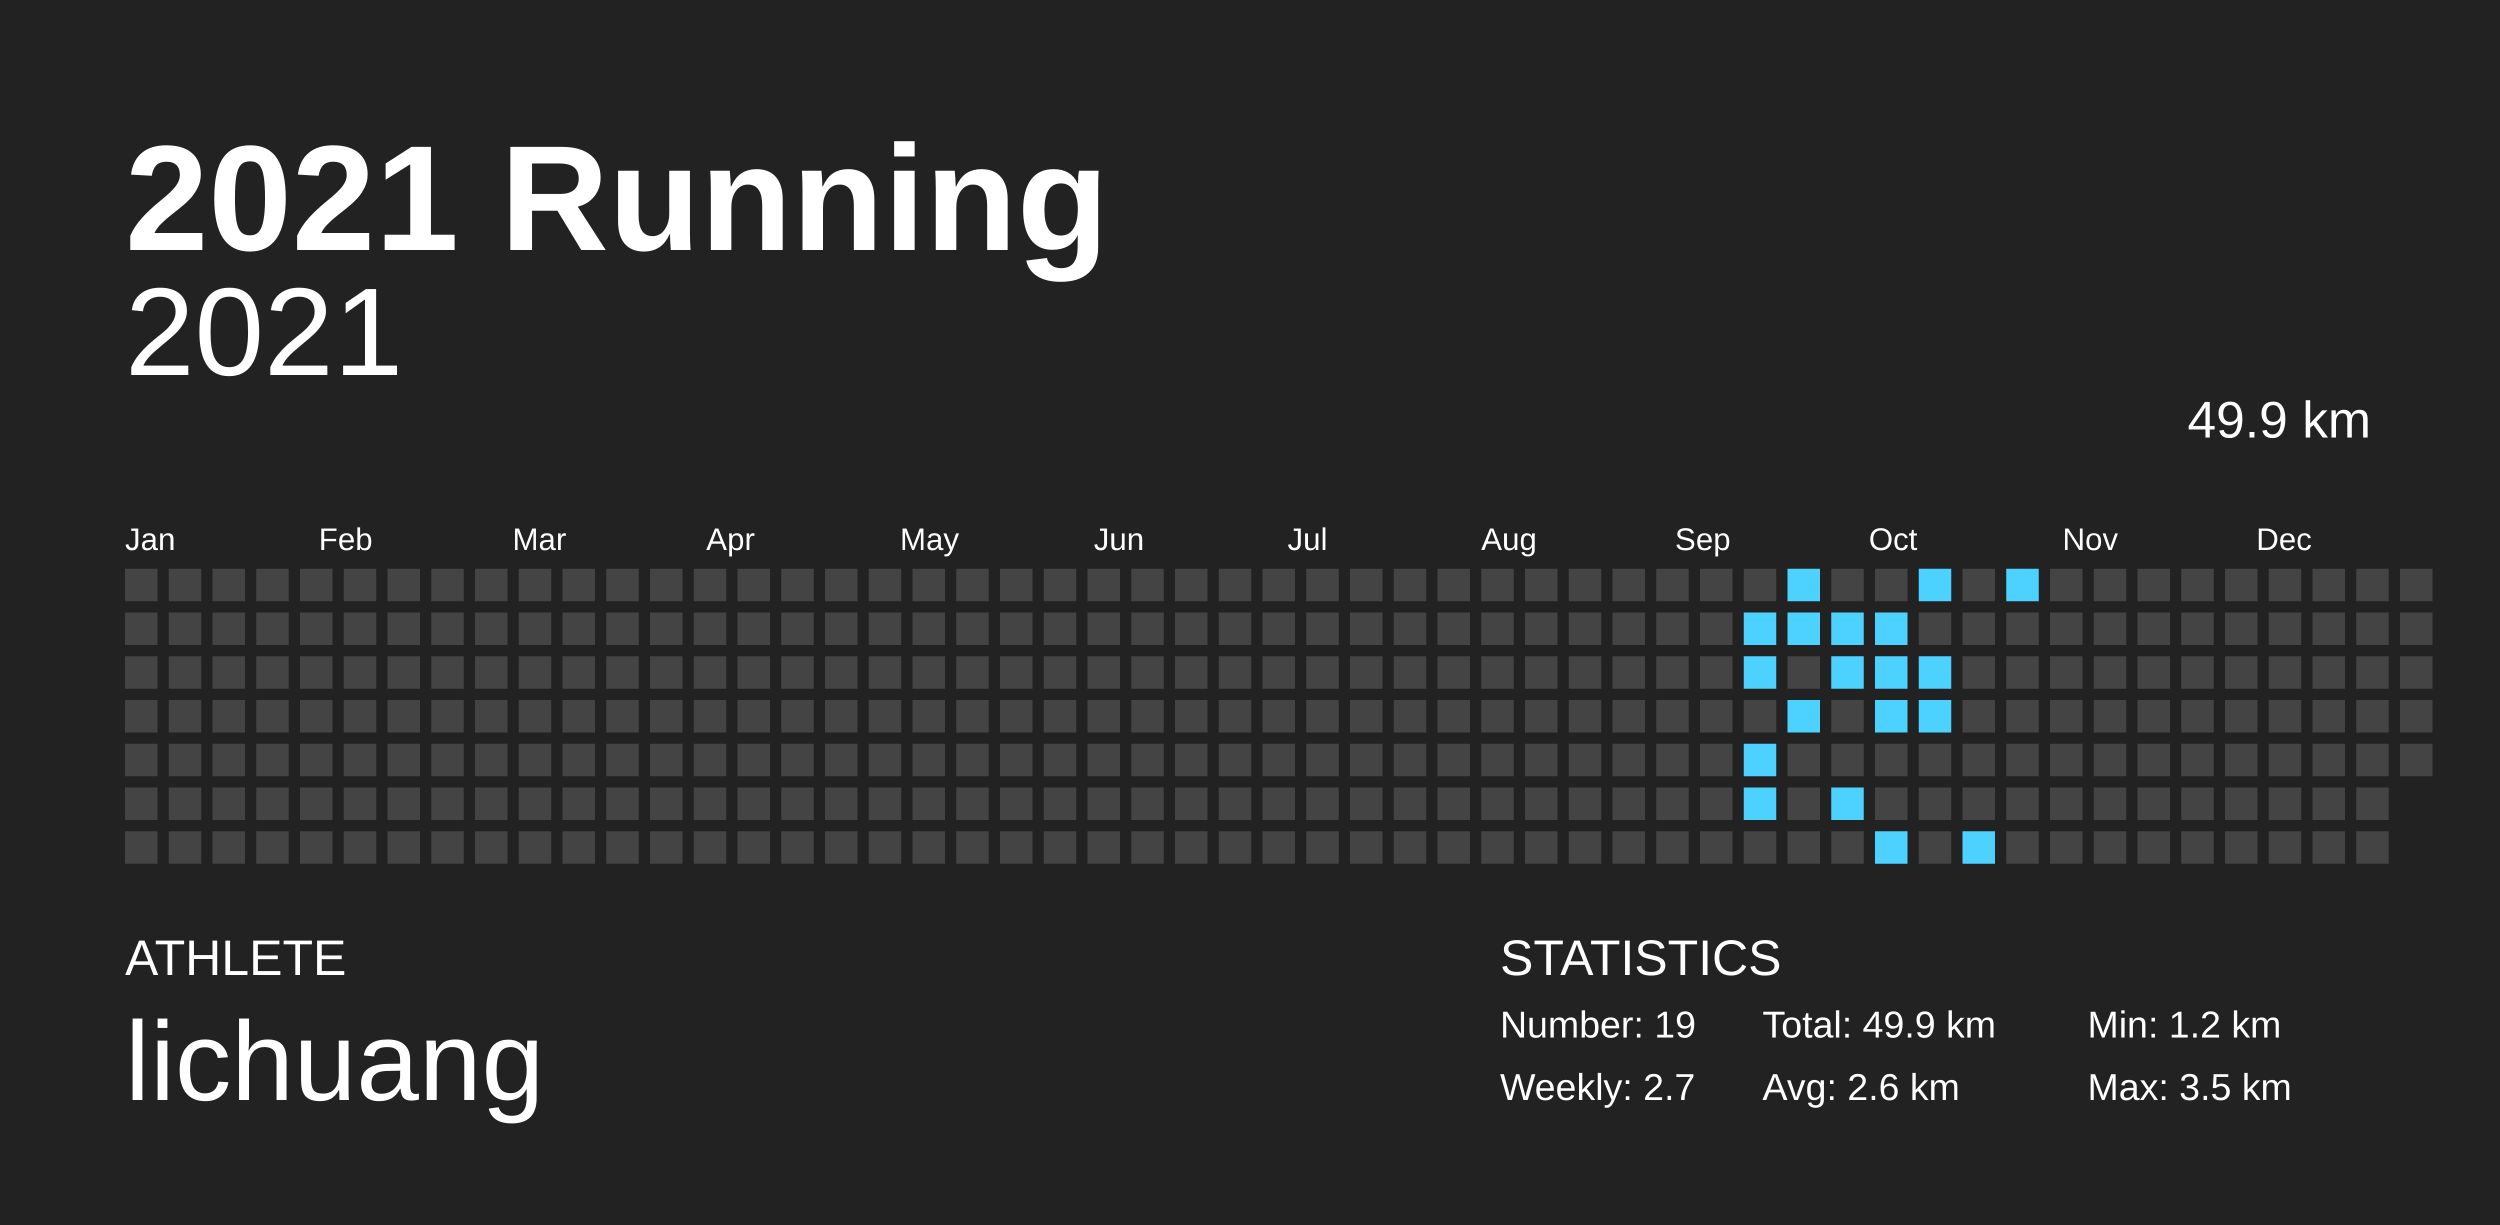
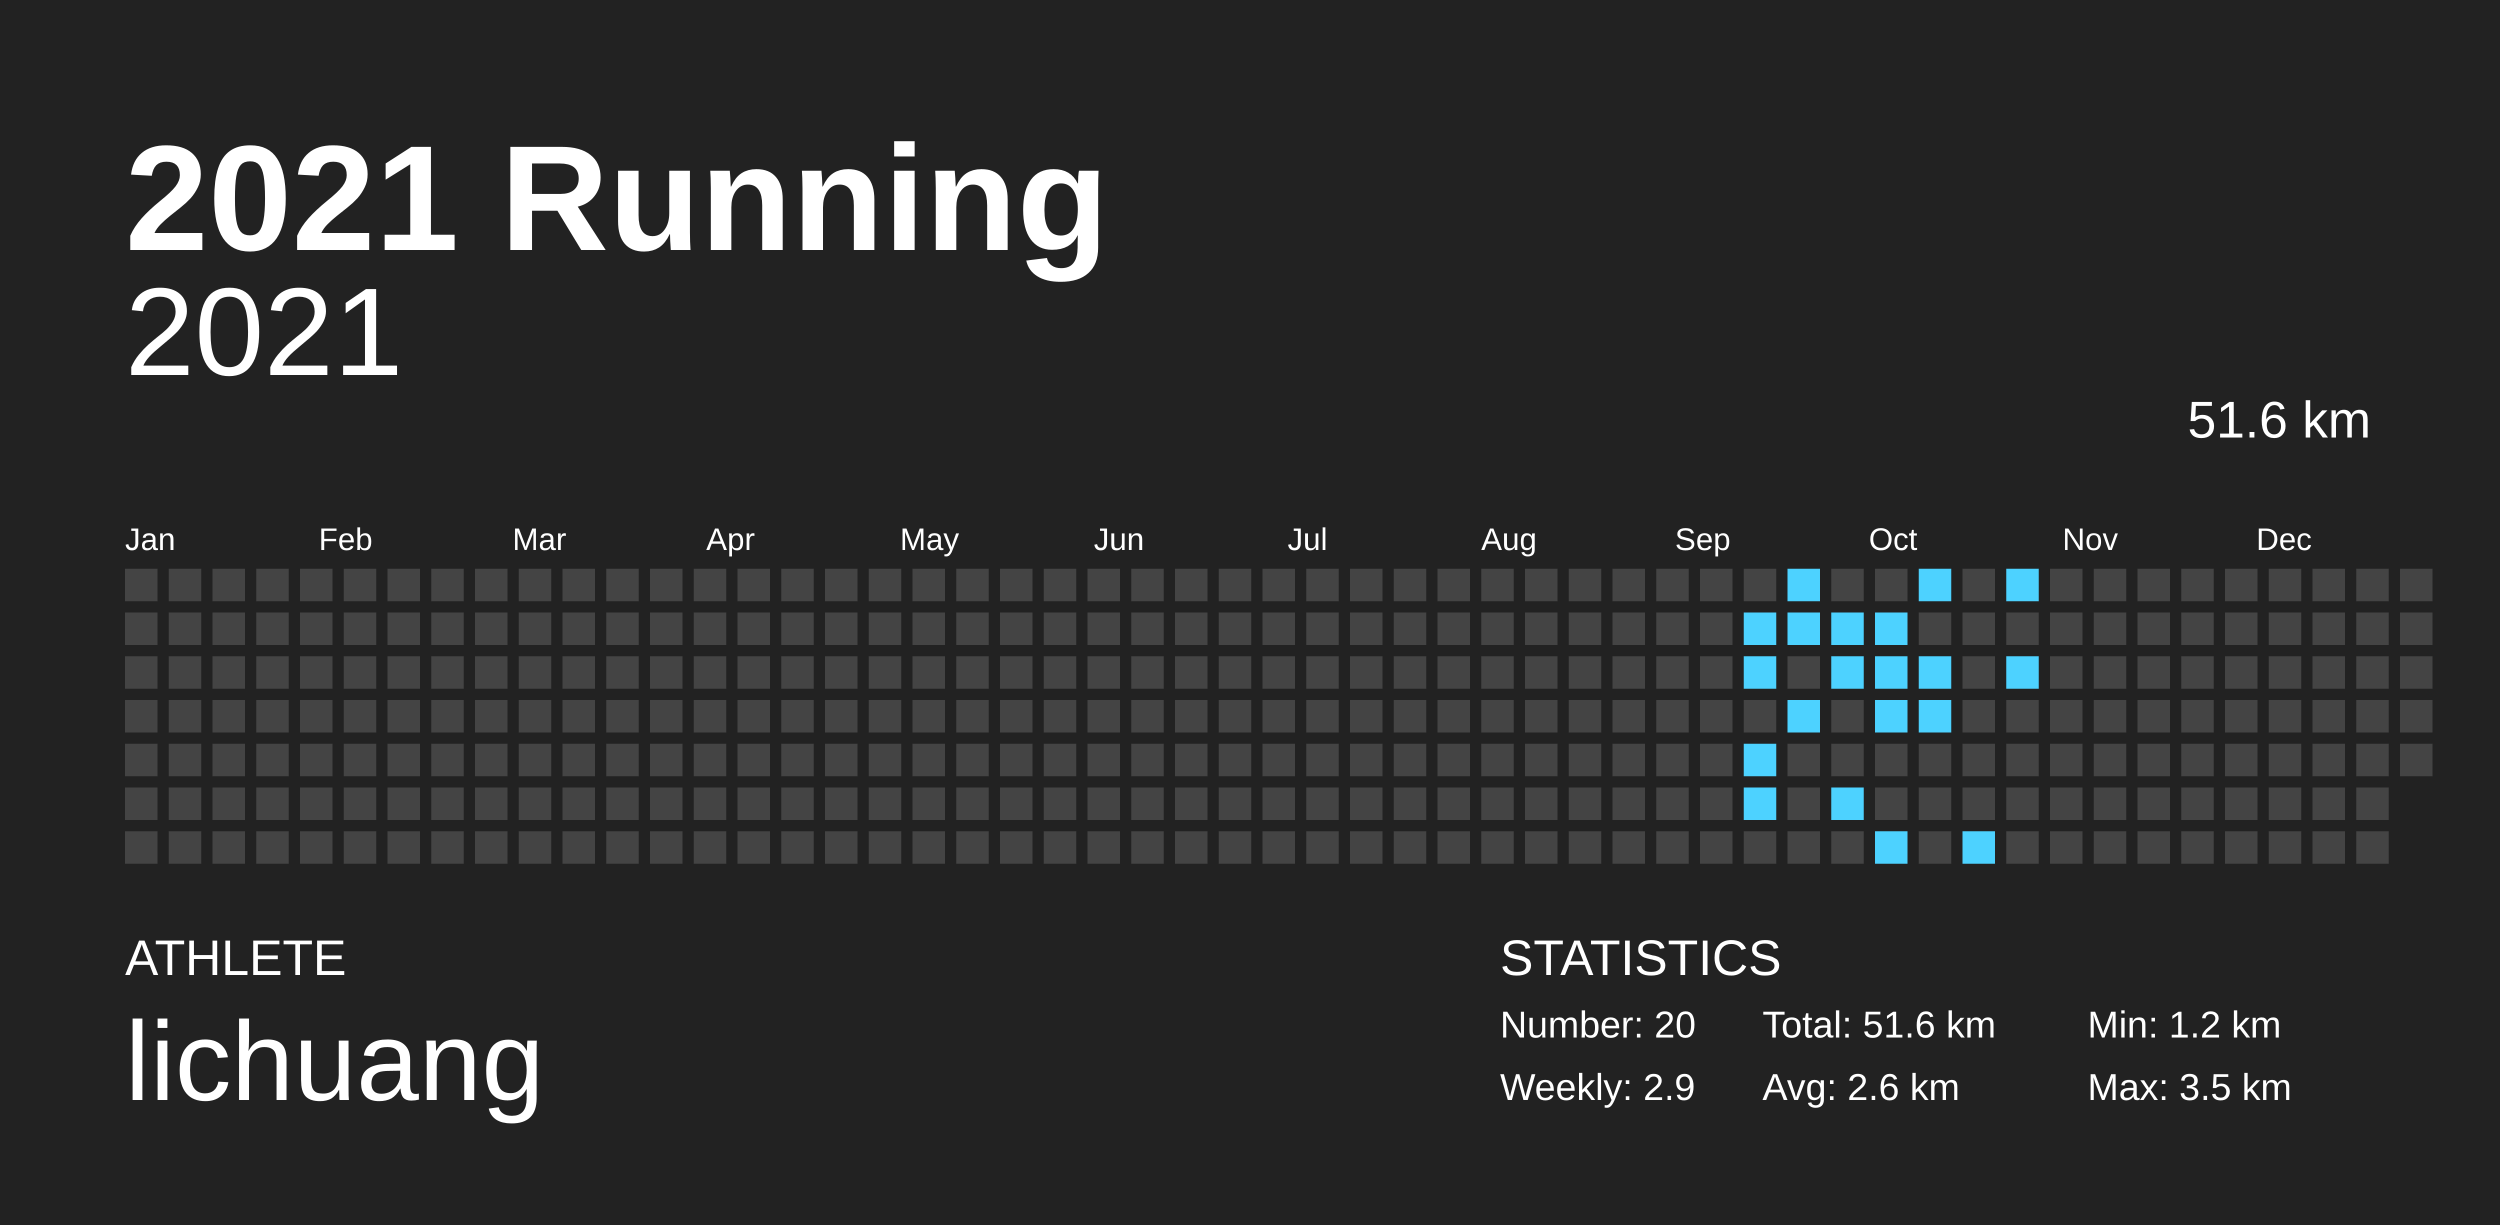
<svg xmlns="http://www.w3.org/2000/svg" baseProfile="full" height="98mm" version="1.1" viewBox="0,0,200,98" width="200mm">
  <defs />
  <rect fill="#222222" height="98" width="200" x="0" y="0" />
  <text fill="#FFFFFF" style="font-size:12px; font-family:Arial; font-weight:bold;" x="10" y="20">2021 Running</text>
  <text fill="#FFFFFF" style="font-size:4px; font-family:Arial" x="10" y="78">ATHLETE</text>
  <text fill="#FFFFFF" style="font-size:9px; font-family:Arial" x="10" y="88">lichuang</text>
  <text fill="#FFFFFF" style="font-size:4px; font-family:Arial" x="120" y="78">STATISTICS</text>
-   <text fill="#FFFFFF" style="font-size:3px; font-family:Arial" x="120" y="83">Number: 19</text>
-   <text fill="#FFFFFF" style="font-size:3px; font-family:Arial" x="120" y="88">Weekly: 2.7</text>
-   <text fill="#FFFFFF" style="font-size:3px; font-family:Arial" x="141" y="83">Total: 49.9 km</text>
+   <text fill="#FFFFFF" style="font-size:3px; font-family:Arial" x="120" y="83">Number: 20</text>
+   <text fill="#FFFFFF" style="font-size:3px; font-family:Arial" x="120" y="88">Weekly: 2.9</text>
+   <text fill="#FFFFFF" style="font-size:3px; font-family:Arial" x="141" y="83">Total: 51.6 km</text>
  <text fill="#FFFFFF" style="font-size:3px; font-family:Arial" x="141" y="88">Avg: 2.6 km</text>
  <text fill="#FFFFFF" style="font-size:3px; font-family:Arial" x="167" y="83">Min: 1.2 km</text>
  <text fill="#FFFFFF" style="font-size:3px; font-family:Arial" x="167" y="88">Max: 3.5 km</text>
  <text alignment-baseline="hanging" fill="#FFFFFF" style="font-size:10.0px; font-family:Arial;" x="10" y="30">2021</text>
-   <text alignment-baseline="hanging" fill="#FFFFFF" style="font-size:4.125px; font-family:Arial;" x="175" y="35">49.9 km</text>
+   <text alignment-baseline="hanging" fill="#FFFFFF" style="font-size:4.125px; font-family:Arial;" x="175" y="35">51.6 km</text>
  <text fill="#FFFFFF" style="font-size:2.5px; font-family:Arial" x="10.0" y="44">Jan</text>
  <text fill="#FFFFFF" style="font-size:2.5px; font-family:Arial" x="25.5" y="44">Feb</text>
  <text fill="#FFFFFF" style="font-size:2.5px; font-family:Arial" x="41.0" y="44">Mar</text>
  <text fill="#FFFFFF" style="font-size:2.5px; font-family:Arial" x="56.5" y="44">Apr</text>
  <text fill="#FFFFFF" style="font-size:2.5px; font-family:Arial" x="72.0" y="44">May</text>
  <text fill="#FFFFFF" style="font-size:2.5px; font-family:Arial" x="87.5" y="44">Jun</text>
  <text fill="#FFFFFF" style="font-size:2.5px; font-family:Arial" x="103.0" y="44">Jul</text>
  <text fill="#FFFFFF" style="font-size:2.5px; font-family:Arial" x="118.5" y="44">Aug</text>
  <text fill="#FFFFFF" style="font-size:2.5px; font-family:Arial" x="134.0" y="44">Sep</text>
  <text fill="#FFFFFF" style="font-size:2.5px; font-family:Arial" x="149.5" y="44">Oct</text>
  <text fill="#FFFFFF" style="font-size:2.5px; font-family:Arial" x="165.0" y="44">Nov</text>
  <text fill="#FFFFFF" style="font-size:2.5px; font-family:Arial" x="180.5" y="44">Dec</text>
  <rect fill="#444444" height="2.6" width="2.6" x="10.0" y="45.5" />
  <rect fill="#444444" height="2.6" width="2.6" x="10.0" y="49.0" />
  <rect fill="#444444" height="2.6" width="2.6" x="10.0" y="52.5" />
  <rect fill="#444444" height="2.6" width="2.6" x="10.0" y="56.0" />
  <rect fill="#444444" height="2.6" width="2.6" x="10.0" y="59.5" />
  <rect fill="#444444" height="2.6" width="2.6" x="10.0" y="63.0" />
  <rect fill="#444444" height="2.6" width="2.6" x="10.0" y="66.5" />
  <rect fill="#444444" height="2.6" width="2.6" x="13.5" y="45.5" />
  <rect fill="#444444" height="2.6" width="2.6" x="13.5" y="49.0" />
  <rect fill="#444444" height="2.6" width="2.6" x="13.5" y="52.5" />
  <rect fill="#444444" height="2.6" width="2.6" x="13.5" y="56.0" />
  <rect fill="#444444" height="2.6" width="2.6" x="13.5" y="59.5" />
  <rect fill="#444444" height="2.6" width="2.6" x="13.5" y="63.0" />
  <rect fill="#444444" height="2.6" width="2.6" x="13.5" y="66.5" />
  <rect fill="#444444" height="2.6" width="2.6" x="17.0" y="45.5" />
  <rect fill="#444444" height="2.6" width="2.6" x="17.0" y="49.0" />
  <rect fill="#444444" height="2.6" width="2.6" x="17.0" y="52.5" />
  <rect fill="#444444" height="2.6" width="2.6" x="17.0" y="56.0" />
  <rect fill="#444444" height="2.6" width="2.6" x="17.0" y="59.5" />
  <rect fill="#444444" height="2.6" width="2.6" x="17.0" y="63.0" />
  <rect fill="#444444" height="2.6" width="2.6" x="17.0" y="66.5" />
  <rect fill="#444444" height="2.6" width="2.6" x="20.5" y="45.5" />
  <rect fill="#444444" height="2.6" width="2.6" x="20.5" y="49.0" />
  <rect fill="#444444" height="2.6" width="2.6" x="20.5" y="52.5" />
  <rect fill="#444444" height="2.6" width="2.6" x="20.5" y="56.0" />
  <rect fill="#444444" height="2.6" width="2.6" x="20.5" y="59.5" />
  <rect fill="#444444" height="2.6" width="2.6" x="20.5" y="63.0" />
  <rect fill="#444444" height="2.6" width="2.6" x="20.5" y="66.5" />
  <rect fill="#444444" height="2.6" width="2.6" x="24.0" y="45.5" />
  <rect fill="#444444" height="2.6" width="2.6" x="24.0" y="49.0" />
  <rect fill="#444444" height="2.6" width="2.6" x="24.0" y="52.5" />
  <rect fill="#444444" height="2.6" width="2.6" x="24.0" y="56.0" />
  <rect fill="#444444" height="2.6" width="2.6" x="24.0" y="59.5" />
  <rect fill="#444444" height="2.6" width="2.6" x="24.0" y="63.0" />
  <rect fill="#444444" height="2.6" width="2.6" x="24.0" y="66.5" />
  <rect fill="#444444" height="2.6" width="2.6" x="27.5" y="45.5" />
  <rect fill="#444444" height="2.6" width="2.6" x="27.5" y="49.0" />
  <rect fill="#444444" height="2.6" width="2.6" x="27.5" y="52.5" />
  <rect fill="#444444" height="2.6" width="2.6" x="27.5" y="56.0" />
  <rect fill="#444444" height="2.6" width="2.6" x="27.5" y="59.5" />
  <rect fill="#444444" height="2.6" width="2.6" x="27.5" y="63.0" />
  <rect fill="#444444" height="2.6" width="2.6" x="27.5" y="66.5" />
  <rect fill="#444444" height="2.6" width="2.6" x="31.0" y="45.5" />
  <rect fill="#444444" height="2.6" width="2.6" x="31.0" y="49.0" />
  <rect fill="#444444" height="2.6" width="2.6" x="31.0" y="52.5" />
  <rect fill="#444444" height="2.6" width="2.6" x="31.0" y="56.0" />
  <rect fill="#444444" height="2.6" width="2.6" x="31.0" y="59.5" />
  <rect fill="#444444" height="2.6" width="2.6" x="31.0" y="63.0" />
  <rect fill="#444444" height="2.6" width="2.6" x="31.0" y="66.5" />
  <rect fill="#444444" height="2.6" width="2.6" x="34.5" y="45.5" />
  <rect fill="#444444" height="2.6" width="2.6" x="34.5" y="49.0" />
  <rect fill="#444444" height="2.6" width="2.6" x="34.5" y="52.5" />
  <rect fill="#444444" height="2.6" width="2.6" x="34.5" y="56.0" />
  <rect fill="#444444" height="2.6" width="2.6" x="34.5" y="59.5" />
  <rect fill="#444444" height="2.6" width="2.6" x="34.5" y="63.0" />
  <rect fill="#444444" height="2.6" width="2.6" x="34.5" y="66.5" />
  <rect fill="#444444" height="2.6" width="2.6" x="38.0" y="45.5" />
  <rect fill="#444444" height="2.6" width="2.6" x="38.0" y="49.0" />
  <rect fill="#444444" height="2.6" width="2.6" x="38.0" y="52.5" />
  <rect fill="#444444" height="2.6" width="2.6" x="38.0" y="56.0" />
  <rect fill="#444444" height="2.6" width="2.6" x="38.0" y="59.5" />
  <rect fill="#444444" height="2.6" width="2.6" x="38.0" y="63.0" />
  <rect fill="#444444" height="2.6" width="2.6" x="38.0" y="66.5" />
  <rect fill="#444444" height="2.6" width="2.6" x="41.5" y="45.5" />
  <rect fill="#444444" height="2.6" width="2.6" x="41.5" y="49.0" />
  <rect fill="#444444" height="2.6" width="2.6" x="41.5" y="52.5" />
  <rect fill="#444444" height="2.6" width="2.6" x="41.5" y="56.0" />
  <rect fill="#444444" height="2.6" width="2.6" x="41.5" y="59.5" />
  <rect fill="#444444" height="2.6" width="2.6" x="41.5" y="63.0" />
  <rect fill="#444444" height="2.6" width="2.6" x="41.5" y="66.5" />
  <rect fill="#444444" height="2.6" width="2.6" x="45.0" y="45.5" />
  <rect fill="#444444" height="2.6" width="2.6" x="45.0" y="49.0" />
  <rect fill="#444444" height="2.6" width="2.6" x="45.0" y="52.5" />
  <rect fill="#444444" height="2.6" width="2.6" x="45.0" y="56.0" />
  <rect fill="#444444" height="2.6" width="2.6" x="45.0" y="59.5" />
  <rect fill="#444444" height="2.6" width="2.6" x="45.0" y="63.0" />
  <rect fill="#444444" height="2.6" width="2.6" x="45.0" y="66.5" />
  <rect fill="#444444" height="2.6" width="2.6" x="48.5" y="45.5" />
  <rect fill="#444444" height="2.6" width="2.6" x="48.5" y="49.0" />
  <rect fill="#444444" height="2.6" width="2.6" x="48.5" y="52.5" />
  <rect fill="#444444" height="2.6" width="2.6" x="48.5" y="56.0" />
  <rect fill="#444444" height="2.6" width="2.6" x="48.5" y="59.5" />
  <rect fill="#444444" height="2.6" width="2.6" x="48.5" y="63.0" />
  <rect fill="#444444" height="2.6" width="2.6" x="48.5" y="66.5" />
  <rect fill="#444444" height="2.6" width="2.6" x="52.0" y="45.5" />
  <rect fill="#444444" height="2.6" width="2.6" x="52.0" y="49.0" />
  <rect fill="#444444" height="2.6" width="2.6" x="52.0" y="52.5" />
  <rect fill="#444444" height="2.6" width="2.6" x="52.0" y="56.0" />
  <rect fill="#444444" height="2.6" width="2.6" x="52.0" y="59.5" />
  <rect fill="#444444" height="2.6" width="2.6" x="52.0" y="63.0" />
  <rect fill="#444444" height="2.6" width="2.6" x="52.0" y="66.5" />
  <rect fill="#444444" height="2.6" width="2.6" x="55.5" y="45.5" />
  <rect fill="#444444" height="2.6" width="2.6" x="55.5" y="49.0" />
  <rect fill="#444444" height="2.6" width="2.6" x="55.5" y="52.5" />
  <rect fill="#444444" height="2.6" width="2.6" x="55.5" y="56.0" />
  <rect fill="#444444" height="2.6" width="2.6" x="55.5" y="59.5" />
  <rect fill="#444444" height="2.6" width="2.6" x="55.5" y="63.0" />
  <rect fill="#444444" height="2.6" width="2.6" x="55.5" y="66.5" />
  <rect fill="#444444" height="2.6" width="2.6" x="59.0" y="45.5" />
  <rect fill="#444444" height="2.6" width="2.6" x="59.0" y="49.0" />
  <rect fill="#444444" height="2.6" width="2.6" x="59.0" y="52.5" />
  <rect fill="#444444" height="2.6" width="2.6" x="59.0" y="56.0" />
  <rect fill="#444444" height="2.6" width="2.6" x="59.0" y="59.5" />
  <rect fill="#444444" height="2.6" width="2.6" x="59.0" y="63.0" />
  <rect fill="#444444" height="2.6" width="2.6" x="59.0" y="66.5" />
  <rect fill="#444444" height="2.6" width="2.6" x="62.5" y="45.5" />
  <rect fill="#444444" height="2.6" width="2.6" x="62.5" y="49.0" />
  <rect fill="#444444" height="2.6" width="2.6" x="62.5" y="52.5" />
  <rect fill="#444444" height="2.6" width="2.6" x="62.5" y="56.0" />
  <rect fill="#444444" height="2.6" width="2.6" x="62.5" y="59.5" />
  <rect fill="#444444" height="2.6" width="2.6" x="62.5" y="63.0" />
  <rect fill="#444444" height="2.6" width="2.6" x="62.5" y="66.5" />
  <rect fill="#444444" height="2.6" width="2.6" x="66.0" y="45.5" />
  <rect fill="#444444" height="2.6" width="2.6" x="66.0" y="49.0" />
  <rect fill="#444444" height="2.6" width="2.6" x="66.0" y="52.5" />
  <rect fill="#444444" height="2.6" width="2.6" x="66.0" y="56.0" />
  <rect fill="#444444" height="2.6" width="2.6" x="66.0" y="59.5" />
  <rect fill="#444444" height="2.6" width="2.6" x="66.0" y="63.0" />
  <rect fill="#444444" height="2.6" width="2.6" x="66.0" y="66.5" />
  <rect fill="#444444" height="2.6" width="2.6" x="69.5" y="45.5" />
  <rect fill="#444444" height="2.6" width="2.6" x="69.5" y="49.0" />
  <rect fill="#444444" height="2.6" width="2.6" x="69.5" y="52.5" />
  <rect fill="#444444" height="2.6" width="2.6" x="69.5" y="56.0" />
  <rect fill="#444444" height="2.6" width="2.6" x="69.5" y="59.5" />
  <rect fill="#444444" height="2.6" width="2.6" x="69.5" y="63.0" />
  <rect fill="#444444" height="2.6" width="2.6" x="69.5" y="66.5" />
  <rect fill="#444444" height="2.6" width="2.6" x="73.0" y="45.5" />
  <rect fill="#444444" height="2.6" width="2.6" x="73.0" y="49.0" />
  <rect fill="#444444" height="2.6" width="2.6" x="73.0" y="52.5" />
  <rect fill="#444444" height="2.6" width="2.6" x="73.0" y="56.0" />
  <rect fill="#444444" height="2.6" width="2.6" x="73.0" y="59.5" />
  <rect fill="#444444" height="2.6" width="2.6" x="73.0" y="63.0" />
  <rect fill="#444444" height="2.6" width="2.6" x="73.0" y="66.5" />
  <rect fill="#444444" height="2.6" width="2.6" x="76.5" y="45.5" />
  <rect fill="#444444" height="2.6" width="2.6" x="76.5" y="49.0" />
  <rect fill="#444444" height="2.6" width="2.6" x="76.5" y="52.5" />
  <rect fill="#444444" height="2.6" width="2.6" x="76.5" y="56.0" />
  <rect fill="#444444" height="2.6" width="2.6" x="76.5" y="59.5" />
  <rect fill="#444444" height="2.6" width="2.6" x="76.5" y="63.0" />
  <rect fill="#444444" height="2.6" width="2.6" x="76.5" y="66.5" />
  <rect fill="#444444" height="2.6" width="2.6" x="80.0" y="45.5" />
  <rect fill="#444444" height="2.6" width="2.6" x="80.0" y="49.0" />
  <rect fill="#444444" height="2.6" width="2.6" x="80.0" y="52.5" />
  <rect fill="#444444" height="2.6" width="2.6" x="80.0" y="56.0" />
  <rect fill="#444444" height="2.6" width="2.6" x="80.0" y="59.5" />
  <rect fill="#444444" height="2.6" width="2.6" x="80.0" y="63.0" />
  <rect fill="#444444" height="2.6" width="2.6" x="80.0" y="66.5" />
  <rect fill="#444444" height="2.6" width="2.6" x="83.5" y="45.5" />
  <rect fill="#444444" height="2.6" width="2.6" x="83.5" y="49.0" />
  <rect fill="#444444" height="2.6" width="2.6" x="83.5" y="52.5" />
  <rect fill="#444444" height="2.6" width="2.6" x="83.5" y="56.0" />
  <rect fill="#444444" height="2.6" width="2.6" x="83.5" y="59.5" />
  <rect fill="#444444" height="2.6" width="2.6" x="83.5" y="63.0" />
  <rect fill="#444444" height="2.6" width="2.6" x="83.5" y="66.5" />
  <rect fill="#444444" height="2.6" width="2.6" x="87.0" y="45.5" />
  <rect fill="#444444" height="2.6" width="2.6" x="87.0" y="49.0" />
  <rect fill="#444444" height="2.6" width="2.6" x="87.0" y="52.5" />
  <rect fill="#444444" height="2.6" width="2.6" x="87.0" y="56.0" />
  <rect fill="#444444" height="2.6" width="2.6" x="87.0" y="59.5" />
  <rect fill="#444444" height="2.6" width="2.6" x="87.0" y="63.0" />
  <rect fill="#444444" height="2.6" width="2.6" x="87.0" y="66.5" />
  <rect fill="#444444" height="2.6" width="2.6" x="90.5" y="45.5" />
  <rect fill="#444444" height="2.6" width="2.6" x="90.5" y="49.0" />
  <rect fill="#444444" height="2.6" width="2.6" x="90.5" y="52.5" />
  <rect fill="#444444" height="2.6" width="2.6" x="90.5" y="56.0" />
  <rect fill="#444444" height="2.6" width="2.6" x="90.5" y="59.5" />
  <rect fill="#444444" height="2.6" width="2.6" x="90.5" y="63.0" />
  <rect fill="#444444" height="2.6" width="2.6" x="90.5" y="66.5" />
  <rect fill="#444444" height="2.6" width="2.6" x="94.0" y="45.5" />
  <rect fill="#444444" height="2.6" width="2.6" x="94.0" y="49.0" />
  <rect fill="#444444" height="2.6" width="2.6" x="94.0" y="52.5" />
  <rect fill="#444444" height="2.6" width="2.6" x="94.0" y="56.0" />
  <rect fill="#444444" height="2.6" width="2.6" x="94.0" y="59.5" />
  <rect fill="#444444" height="2.6" width="2.6" x="94.0" y="63.0" />
  <rect fill="#444444" height="2.6" width="2.6" x="94.0" y="66.5" />
  <rect fill="#444444" height="2.6" width="2.6" x="97.5" y="45.5" />
  <rect fill="#444444" height="2.6" width="2.6" x="97.5" y="49.0" />
  <rect fill="#444444" height="2.6" width="2.6" x="97.5" y="52.5" />
  <rect fill="#444444" height="2.6" width="2.6" x="97.5" y="56.0" />
  <rect fill="#444444" height="2.6" width="2.6" x="97.5" y="59.5" />
  <rect fill="#444444" height="2.6" width="2.6" x="97.5" y="63.0" />
  <rect fill="#444444" height="2.6" width="2.6" x="97.5" y="66.5" />
  <rect fill="#444444" height="2.6" width="2.6" x="101.0" y="45.5" />
  <rect fill="#444444" height="2.6" width="2.6" x="101.0" y="49.0" />
  <rect fill="#444444" height="2.6" width="2.6" x="101.0" y="52.5" />
  <rect fill="#444444" height="2.6" width="2.6" x="101.0" y="56.0" />
  <rect fill="#444444" height="2.6" width="2.6" x="101.0" y="59.5" />
  <rect fill="#444444" height="2.6" width="2.6" x="101.0" y="63.0" />
  <rect fill="#444444" height="2.6" width="2.6" x="101.0" y="66.5" />
  <rect fill="#444444" height="2.6" width="2.6" x="104.5" y="45.5" />
  <rect fill="#444444" height="2.6" width="2.6" x="104.5" y="49.0" />
  <rect fill="#444444" height="2.6" width="2.6" x="104.5" y="52.5" />
  <rect fill="#444444" height="2.6" width="2.6" x="104.5" y="56.0" />
  <rect fill="#444444" height="2.6" width="2.6" x="104.5" y="59.5" />
  <rect fill="#444444" height="2.6" width="2.6" x="104.5" y="63.0" />
  <rect fill="#444444" height="2.6" width="2.6" x="104.5" y="66.5" />
  <rect fill="#444444" height="2.6" width="2.6" x="108.0" y="45.5" />
  <rect fill="#444444" height="2.6" width="2.6" x="108.0" y="49.0" />
  <rect fill="#444444" height="2.6" width="2.6" x="108.0" y="52.5" />
  <rect fill="#444444" height="2.6" width="2.6" x="108.0" y="56.0" />
  <rect fill="#444444" height="2.6" width="2.6" x="108.0" y="59.5" />
  <rect fill="#444444" height="2.6" width="2.6" x="108.0" y="63.0" />
  <rect fill="#444444" height="2.6" width="2.6" x="108.0" y="66.5" />
  <rect fill="#444444" height="2.6" width="2.6" x="111.5" y="45.5" />
  <rect fill="#444444" height="2.6" width="2.6" x="111.5" y="49.0" />
  <rect fill="#444444" height="2.6" width="2.6" x="111.5" y="52.5" />
  <rect fill="#444444" height="2.6" width="2.6" x="111.5" y="56.0" />
  <rect fill="#444444" height="2.6" width="2.6" x="111.5" y="59.5" />
  <rect fill="#444444" height="2.6" width="2.6" x="111.5" y="63.0" />
  <rect fill="#444444" height="2.6" width="2.6" x="111.5" y="66.5" />
  <rect fill="#444444" height="2.6" width="2.6" x="115.0" y="45.5" />
  <rect fill="#444444" height="2.6" width="2.6" x="115.0" y="49.0" />
  <rect fill="#444444" height="2.6" width="2.6" x="115.0" y="52.5" />
  <rect fill="#444444" height="2.6" width="2.6" x="115.0" y="56.0" />
  <rect fill="#444444" height="2.6" width="2.6" x="115.0" y="59.5" />
  <rect fill="#444444" height="2.6" width="2.6" x="115.0" y="63.0" />
  <rect fill="#444444" height="2.6" width="2.6" x="115.0" y="66.5" />
  <rect fill="#444444" height="2.6" width="2.6" x="118.5" y="45.5" />
  <rect fill="#444444" height="2.6" width="2.6" x="118.5" y="49.0" />
  <rect fill="#444444" height="2.6" width="2.6" x="118.5" y="52.5" />
  <rect fill="#444444" height="2.6" width="2.6" x="118.5" y="56.0" />
  <rect fill="#444444" height="2.6" width="2.6" x="118.5" y="59.5" />
  <rect fill="#444444" height="2.6" width="2.6" x="118.5" y="63.0" />
  <rect fill="#444444" height="2.6" width="2.6" x="118.5" y="66.5" />
  <rect fill="#444444" height="2.6" width="2.6" x="122.0" y="45.5" />
  <rect fill="#444444" height="2.6" width="2.6" x="122.0" y="49.0" />
  <rect fill="#444444" height="2.6" width="2.6" x="122.0" y="52.5" />
  <rect fill="#444444" height="2.6" width="2.6" x="122.0" y="56.0" />
  <rect fill="#444444" height="2.6" width="2.6" x="122.0" y="59.5" />
  <rect fill="#444444" height="2.6" width="2.6" x="122.0" y="63.0" />
  <rect fill="#444444" height="2.6" width="2.6" x="122.0" y="66.5" />
  <rect fill="#444444" height="2.6" width="2.6" x="125.5" y="45.5" />
  <rect fill="#444444" height="2.6" width="2.6" x="125.5" y="49.0" />
  <rect fill="#444444" height="2.6" width="2.6" x="125.5" y="52.5" />
  <rect fill="#444444" height="2.6" width="2.6" x="125.5" y="56.0" />
  <rect fill="#444444" height="2.6" width="2.6" x="125.5" y="59.5" />
  <rect fill="#444444" height="2.6" width="2.6" x="125.5" y="63.0" />
  <rect fill="#444444" height="2.6" width="2.6" x="125.5" y="66.5" />
  <rect fill="#444444" height="2.6" width="2.6" x="129.0" y="45.5" />
  <rect fill="#444444" height="2.6" width="2.6" x="129.0" y="49.0" />
  <rect fill="#444444" height="2.6" width="2.6" x="129.0" y="52.5" />
  <rect fill="#444444" height="2.6" width="2.6" x="129.0" y="56.0" />
  <rect fill="#444444" height="2.6" width="2.6" x="129.0" y="59.5" />
  <rect fill="#444444" height="2.6" width="2.6" x="129.0" y="63.0" />
  <rect fill="#444444" height="2.6" width="2.6" x="129.0" y="66.5" />
  <rect fill="#444444" height="2.6" width="2.6" x="132.5" y="45.5" />
  <rect fill="#444444" height="2.6" width="2.6" x="132.5" y="49.0" />
  <rect fill="#444444" height="2.6" width="2.6" x="132.5" y="52.5" />
  <rect fill="#444444" height="2.6" width="2.6" x="132.5" y="56.0" />
  <rect fill="#444444" height="2.6" width="2.6" x="132.5" y="59.5" />
  <rect fill="#444444" height="2.6" width="2.6" x="132.5" y="63.0" />
  <rect fill="#444444" height="2.6" width="2.6" x="132.5" y="66.5" />
  <rect fill="#444444" height="2.6" width="2.6" x="136.0" y="45.5" />
  <rect fill="#444444" height="2.6" width="2.6" x="136.0" y="49.0" />
  <rect fill="#444444" height="2.6" width="2.6" x="136.0" y="52.5" />
  <rect fill="#444444" height="2.6" width="2.6" x="136.0" y="56.0" />
  <rect fill="#444444" height="2.6" width="2.6" x="136.0" y="59.5" />
  <rect fill="#444444" height="2.6" width="2.6" x="136.0" y="63.0" />
  <rect fill="#444444" height="2.6" width="2.6" x="136.0" y="66.5" />
  <rect fill="#444444" height="2.6" width="2.6" x="139.5" y="45.5" />
  <rect fill="#4dd2ff" height="2.6" width="2.6" x="139.5" y="49.0" />
  <rect fill="#4dd2ff" height="2.6" width="2.6" x="139.5" y="52.5" />
  <rect fill="#444444" height="2.6" width="2.6" x="139.5" y="56.0" />
  <rect fill="#4dd2ff" height="2.6" width="2.6" x="139.5" y="59.5" />
  <rect fill="#4dd2ff" height="2.6" width="2.6" x="139.5" y="63.0" />
  <rect fill="#444444" height="2.6" width="2.6" x="139.5" y="66.5" />
  <rect fill="#4dd2ff" height="2.6" width="2.6" x="143.0" y="45.5" />
  <rect fill="#4dd2ff" height="2.6" width="2.6" x="143.0" y="49.0" />
  <rect fill="#444444" height="2.6" width="2.6" x="143.0" y="52.5" />
  <rect fill="#4dd2ff" height="2.6" width="2.6" x="143.0" y="56.0" />
  <rect fill="#444444" height="2.6" width="2.6" x="143.0" y="59.5" />
  <rect fill="#444444" height="2.6" width="2.6" x="143.0" y="63.0" />
  <rect fill="#444444" height="2.6" width="2.6" x="143.0" y="66.5" />
  <rect fill="#444444" height="2.6" width="2.6" x="146.5" y="45.5" />
  <rect fill="#4dd2ff" height="2.6" width="2.6" x="146.5" y="49.0" />
  <rect fill="#4dd2ff" height="2.6" width="2.6" x="146.5" y="52.5" />
  <rect fill="#444444" height="2.6" width="2.6" x="146.5" y="56.0" />
  <rect fill="#444444" height="2.6" width="2.6" x="146.5" y="59.5" />
  <rect fill="#4dd2ff" height="2.6" width="2.6" x="146.5" y="63.0" />
  <rect fill="#444444" height="2.6" width="2.6" x="146.5" y="66.5" />
  <rect fill="#444444" height="2.6" width="2.6" x="150.0" y="45.5" />
  <rect fill="#4dd2ff" height="2.6" width="2.6" x="150.0" y="49.0" />
  <rect fill="#4dd2ff" height="2.6" width="2.6" x="150.0" y="52.5" />
  <rect fill="#4dd2ff" height="2.6" width="2.6" x="150.0" y="56.0" />
  <rect fill="#444444" height="2.6" width="2.6" x="150.0" y="59.5" />
  <rect fill="#444444" height="2.6" width="2.6" x="150.0" y="63.0" />
  <rect fill="#4dd2ff" height="2.6" width="2.6" x="150.0" y="66.5" />
  <rect fill="#4dd2ff" height="2.6" width="2.6" x="153.5" y="45.5" />
  <rect fill="#444444" height="2.6" width="2.6" x="153.5" y="49.0" />
  <rect fill="#4dd2ff" height="2.6" width="2.6" x="153.5" y="52.5" />
  <rect fill="#4dd2ff" height="2.6" width="2.6" x="153.5" y="56.0" />
  <rect fill="#444444" height="2.6" width="2.6" x="153.5" y="59.5" />
  <rect fill="#444444" height="2.6" width="2.6" x="153.5" y="63.0" />
  <rect fill="#444444" height="2.6" width="2.6" x="153.5" y="66.5" />
  <rect fill="#444444" height="2.6" width="2.6" x="157.0" y="45.5" />
  <rect fill="#444444" height="2.6" width="2.6" x="157.0" y="49.0" />
  <rect fill="#444444" height="2.6" width="2.6" x="157.0" y="52.5" />
  <rect fill="#444444" height="2.6" width="2.6" x="157.0" y="56.0" />
  <rect fill="#444444" height="2.6" width="2.6" x="157.0" y="59.5" />
  <rect fill="#444444" height="2.6" width="2.6" x="157.0" y="63.0" />
  <rect fill="#4dd2ff" height="2.6" width="2.6" x="157.0" y="66.5" />
  <rect fill="#4dd2ff" height="2.6" width="2.6" x="160.5" y="45.5" />
  <rect fill="#444444" height="2.6" width="2.6" x="160.5" y="49.0" />
-   <rect fill="#444444" height="2.6" width="2.6" x="160.5" y="52.5" />
+   <rect fill="#4dd2ff" height="2.6" width="2.6" x="160.5" y="52.5" />
  <rect fill="#444444" height="2.6" width="2.6" x="160.5" y="56.0" />
  <rect fill="#444444" height="2.6" width="2.6" x="160.5" y="59.5" />
  <rect fill="#444444" height="2.6" width="2.6" x="160.5" y="63.0" />
  <rect fill="#444444" height="2.6" width="2.6" x="160.5" y="66.5" />
  <rect fill="#444444" height="2.6" width="2.6" x="164.0" y="45.5" />
  <rect fill="#444444" height="2.6" width="2.6" x="164.0" y="49.0" />
  <rect fill="#444444" height="2.6" width="2.6" x="164.0" y="52.5" />
  <rect fill="#444444" height="2.6" width="2.6" x="164.0" y="56.0" />
  <rect fill="#444444" height="2.6" width="2.6" x="164.0" y="59.5" />
  <rect fill="#444444" height="2.6" width="2.6" x="164.0" y="63.0" />
  <rect fill="#444444" height="2.6" width="2.6" x="164.0" y="66.5" />
  <rect fill="#444444" height="2.6" width="2.6" x="167.5" y="45.5" />
  <rect fill="#444444" height="2.6" width="2.6" x="167.5" y="49.0" />
  <rect fill="#444444" height="2.6" width="2.6" x="167.5" y="52.5" />
  <rect fill="#444444" height="2.6" width="2.6" x="167.5" y="56.0" />
  <rect fill="#444444" height="2.6" width="2.6" x="167.5" y="59.5" />
  <rect fill="#444444" height="2.6" width="2.6" x="167.5" y="63.0" />
  <rect fill="#444444" height="2.6" width="2.6" x="167.5" y="66.5" />
  <rect fill="#444444" height="2.6" width="2.6" x="171.0" y="45.5" />
  <rect fill="#444444" height="2.6" width="2.6" x="171.0" y="49.0" />
  <rect fill="#444444" height="2.6" width="2.6" x="171.0" y="52.5" />
  <rect fill="#444444" height="2.6" width="2.6" x="171.0" y="56.0" />
  <rect fill="#444444" height="2.6" width="2.6" x="171.0" y="59.5" />
  <rect fill="#444444" height="2.6" width="2.6" x="171.0" y="63.0" />
  <rect fill="#444444" height="2.6" width="2.6" x="171.0" y="66.5" />
  <rect fill="#444444" height="2.6" width="2.6" x="174.5" y="45.5" />
  <rect fill="#444444" height="2.6" width="2.6" x="174.5" y="49.0" />
  <rect fill="#444444" height="2.6" width="2.6" x="174.5" y="52.5" />
  <rect fill="#444444" height="2.6" width="2.6" x="174.5" y="56.0" />
  <rect fill="#444444" height="2.6" width="2.6" x="174.5" y="59.5" />
  <rect fill="#444444" height="2.6" width="2.6" x="174.5" y="63.0" />
  <rect fill="#444444" height="2.6" width="2.6" x="174.5" y="66.5" />
  <rect fill="#444444" height="2.6" width="2.6" x="178.0" y="45.5" />
  <rect fill="#444444" height="2.6" width="2.6" x="178.0" y="49.0" />
  <rect fill="#444444" height="2.6" width="2.6" x="178.0" y="52.5" />
  <rect fill="#444444" height="2.6" width="2.6" x="178.0" y="56.0" />
  <rect fill="#444444" height="2.6" width="2.6" x="178.0" y="59.5" />
  <rect fill="#444444" height="2.6" width="2.6" x="178.0" y="63.0" />
  <rect fill="#444444" height="2.6" width="2.6" x="178.0" y="66.5" />
  <rect fill="#444444" height="2.6" width="2.6" x="181.5" y="45.5" />
  <rect fill="#444444" height="2.6" width="2.6" x="181.5" y="49.0" />
  <rect fill="#444444" height="2.6" width="2.6" x="181.5" y="52.5" />
  <rect fill="#444444" height="2.6" width="2.6" x="181.5" y="56.0" />
  <rect fill="#444444" height="2.6" width="2.6" x="181.5" y="59.5" />
  <rect fill="#444444" height="2.6" width="2.6" x="181.5" y="63.0" />
  <rect fill="#444444" height="2.6" width="2.6" x="181.5" y="66.5" />
  <rect fill="#444444" height="2.6" width="2.6" x="185.0" y="45.5" />
  <rect fill="#444444" height="2.6" width="2.6" x="185.0" y="49.0" />
  <rect fill="#444444" height="2.6" width="2.6" x="185.0" y="52.5" />
  <rect fill="#444444" height="2.6" width="2.6" x="185.0" y="56.0" />
  <rect fill="#444444" height="2.6" width="2.6" x="185.0" y="59.5" />
  <rect fill="#444444" height="2.6" width="2.6" x="185.0" y="63.0" />
  <rect fill="#444444" height="2.6" width="2.6" x="185.0" y="66.5" />
  <rect fill="#444444" height="2.6" width="2.6" x="188.5" y="45.5" />
  <rect fill="#444444" height="2.6" width="2.6" x="188.5" y="49.0" />
  <rect fill="#444444" height="2.6" width="2.6" x="188.5" y="52.5" />
  <rect fill="#444444" height="2.6" width="2.6" x="188.5" y="56.0" />
  <rect fill="#444444" height="2.6" width="2.6" x="188.5" y="59.5" />
  <rect fill="#444444" height="2.6" width="2.6" x="188.5" y="63.0" />
  <rect fill="#444444" height="2.6" width="2.6" x="188.5" y="66.5" />
  <rect fill="#444444" height="2.6" width="2.6" x="192.0" y="45.5" />
  <rect fill="#444444" height="2.6" width="2.6" x="192.0" y="49.0" />
  <rect fill="#444444" height="2.6" width="2.6" x="192.0" y="52.5" />
  <rect fill="#444444" height="2.6" width="2.6" x="192.0" y="56.0" />
  <rect fill="#444444" height="2.6" width="2.6" x="192.0" y="59.5" />
</svg>
